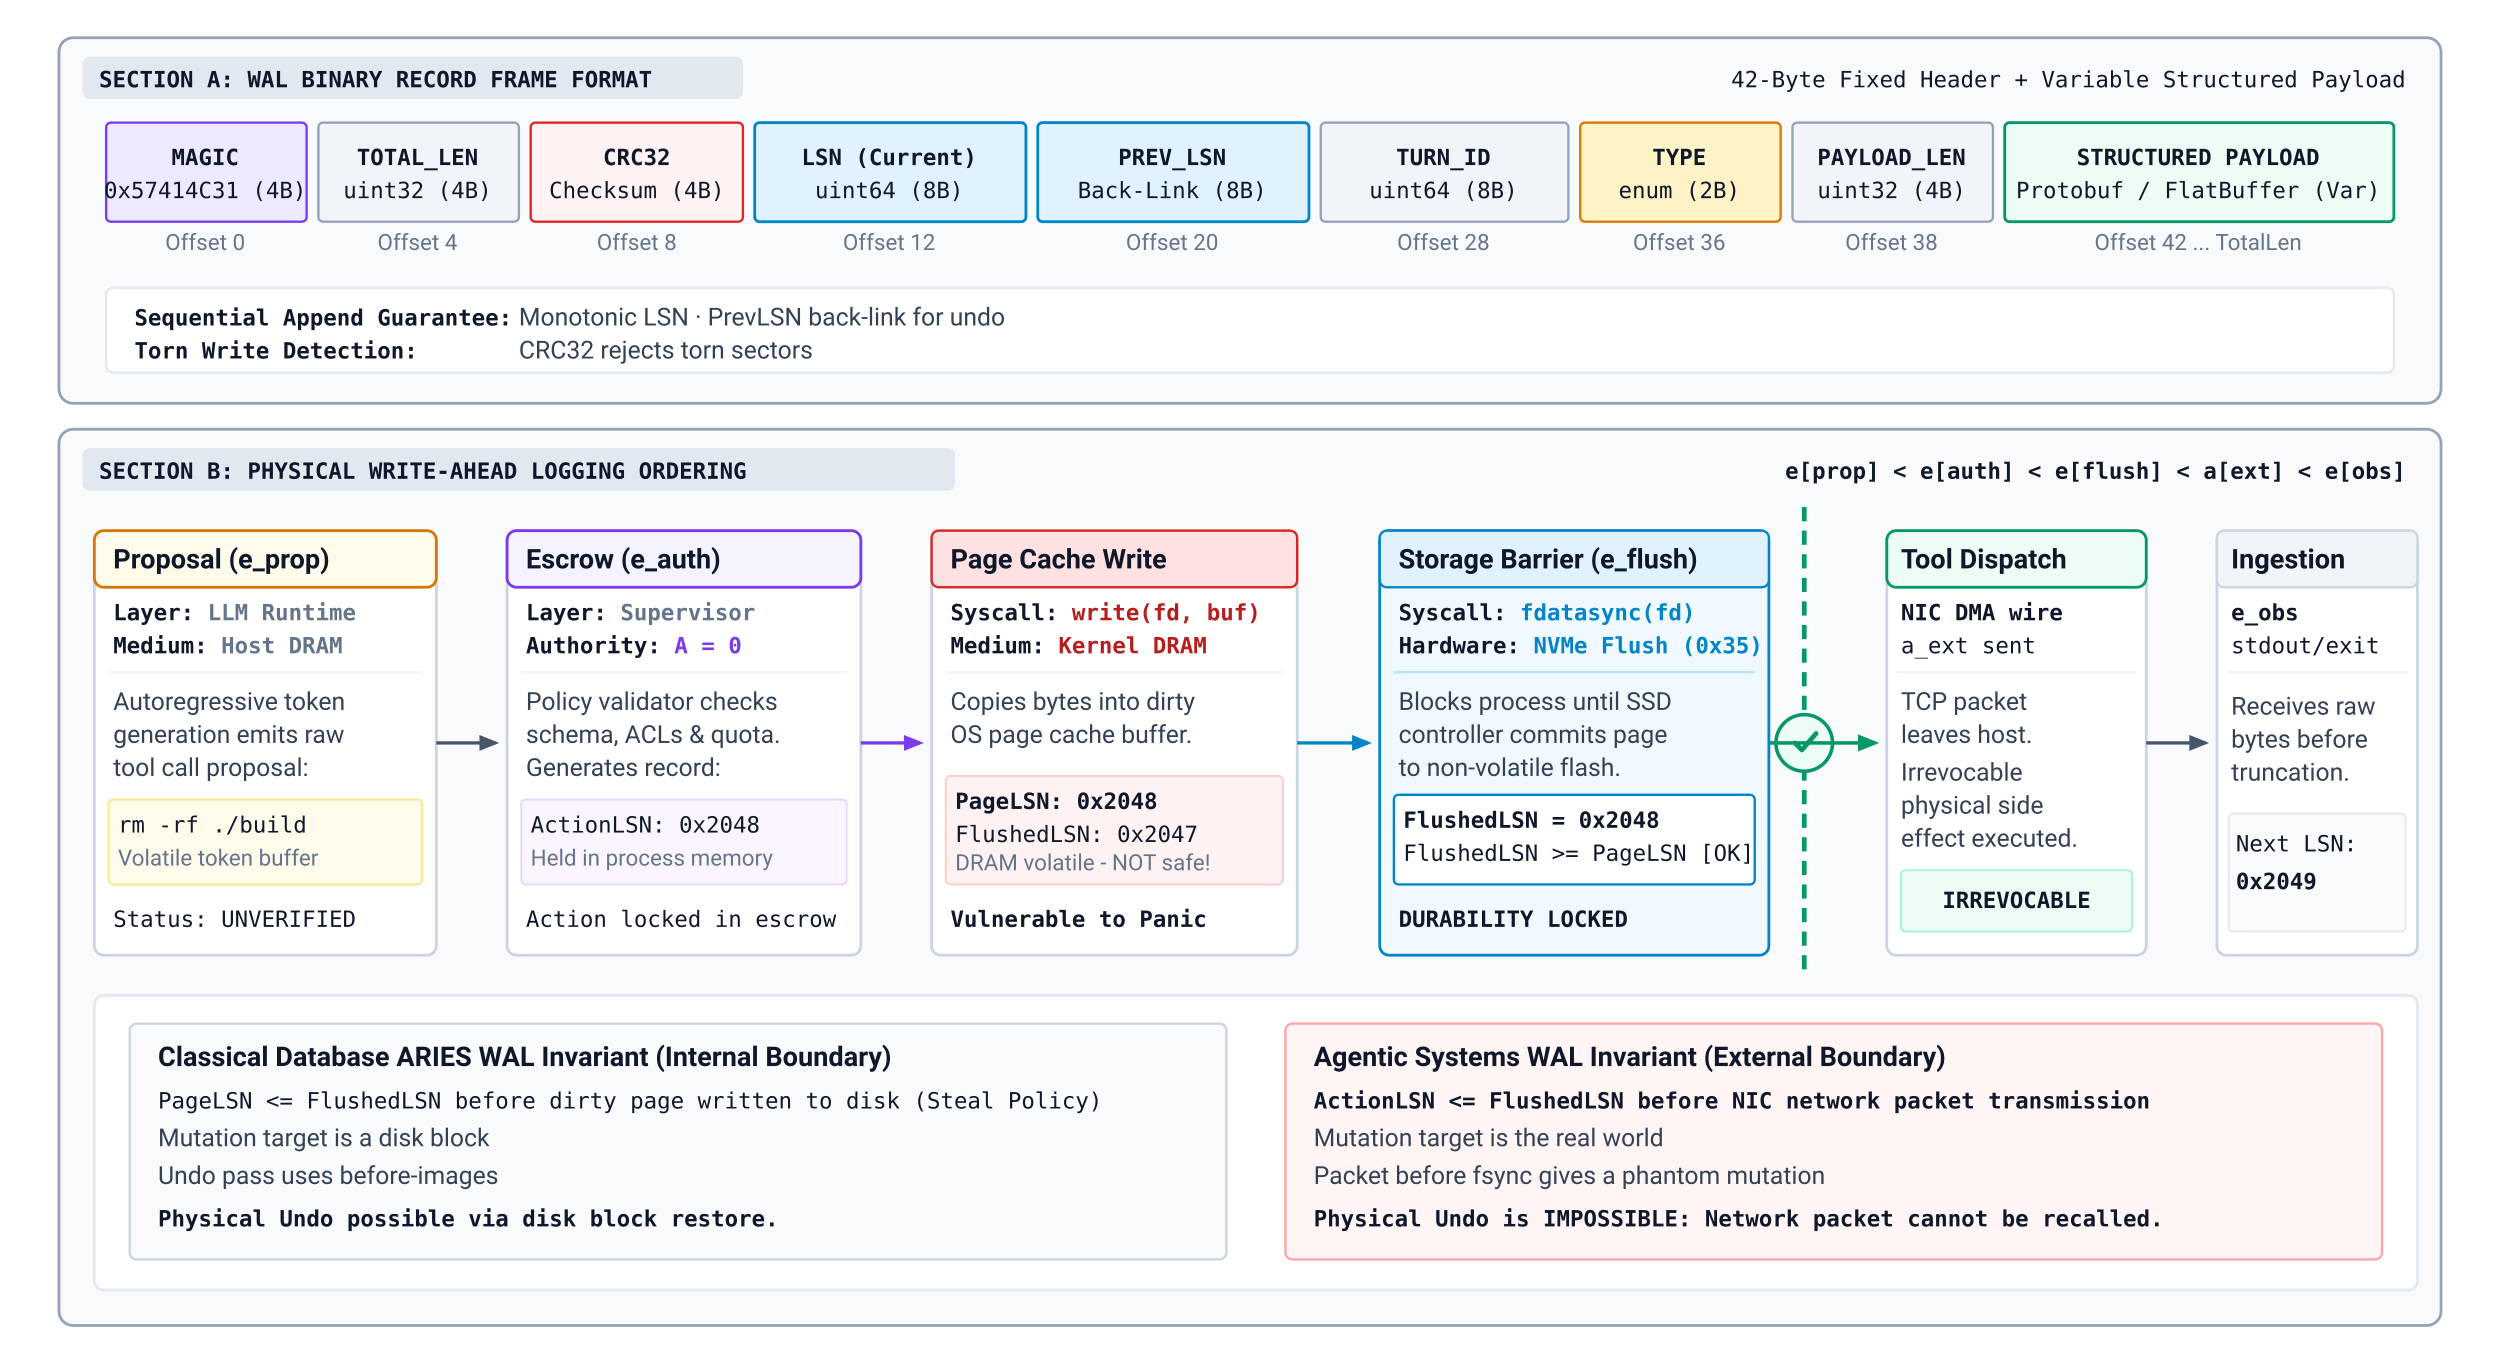
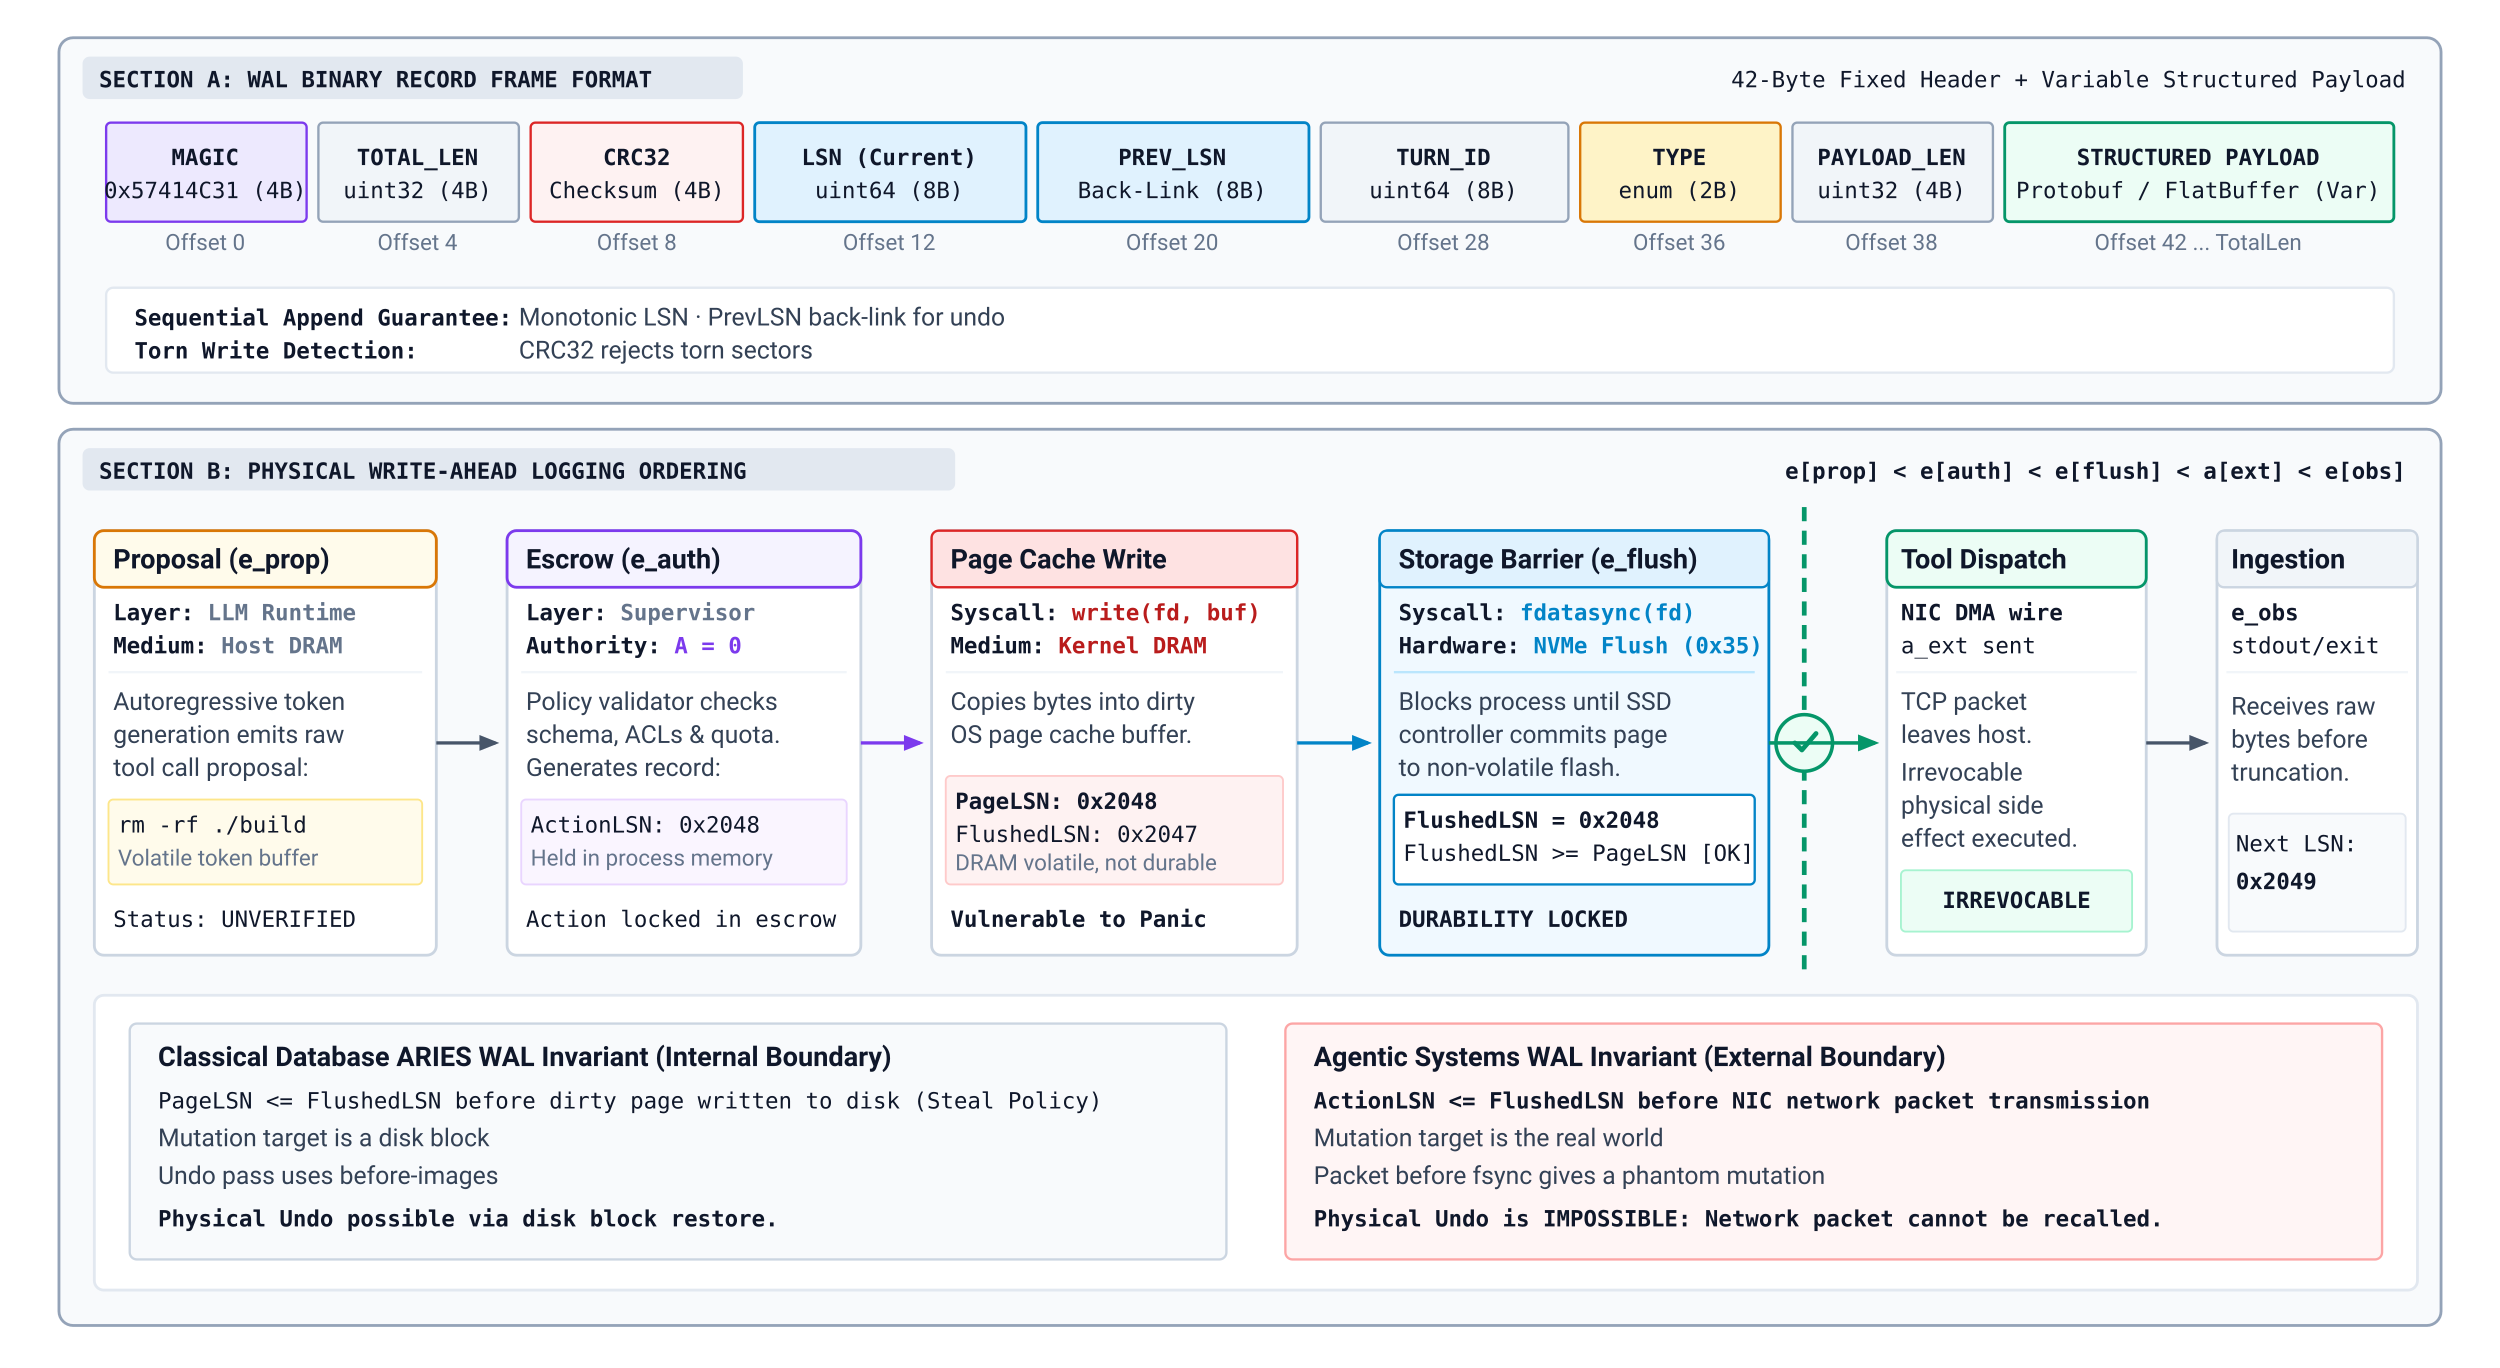
<svg xmlns="http://www.w3.org/2000/svg" viewBox="0 0 1060 580" width="100%" height="100%" font-family="Helvetica Neue, Helvetica, Arial, sans-serif">
  <rect x="0" y="0" width="1060" height="580" rx="4" fill="#ffffff" />
  <defs>
    <style>
      .bg { fill: #ffffff; }
      .frame-box { fill: #f8fafc; stroke: #94a3b8; stroke-width: 1.2; rx: 6px; }
      .frame-box-dashed { fill: #f8fafc; stroke: #94a3b8; stroke-width: 1.2; stroke-dasharray: 4,4; rx: 6px; }
      .card { fill: #ffffff; stroke: #cbd5e1; stroke-width: 1.2; rx: 4px; }
      .card-blue { fill: #f0f9ff; stroke: #0284c7; stroke-width: 1.2; rx: 4px; }
      .card-amber { fill: #fffbeb; stroke: #d97706; stroke-width: 1.2; rx: 4px; }
      .card-green { fill: #ecfdf5; stroke: #059669; stroke-width: 1.2; rx: 4px; }
      .card-purple { fill: #f5f3ff; stroke: #7c3aed; stroke-width: 1.2; rx: 4px; }
      .card-red { fill: #fef2f2; stroke: #dc2626; stroke-width: 1.2; rx: 4px; }
      .text-title { font-family: -apple-system, BlinkMacSystemFont, "Segoe UI", Roboto, Helvetica, Arial, sans-serif; font-size: 11.5px; font-weight: 700; fill: #0f172a; }
      .text-body { font-family: -apple-system, BlinkMacSystemFont, "Segoe UI", Roboto, Helvetica, Arial, sans-serif; font-size: 10.5px; fill: #334155; }
      .text-muted { font-family: -apple-system, BlinkMacSystemFont, "Segoe UI", Roboto, Helvetica, Arial, sans-serif; font-size: 9.5px; fill: #64748b; }
      .text-mono { font-family: "SF Mono", Monaco, Menlo, Consolas, monospace; font-size: 9.5px; fill: #0f172a; }
      .text-mono-bold { font-family: "SF Mono", Monaco, Menlo, Consolas, monospace; font-size: 9.5px; font-weight: 700; fill: #0f172a; }
      .arrow { stroke: #475569; stroke-width: 1.4; fill: none; marker-end: url(#arr-slate); }
      .arrow-blue { stroke: #0284c7; stroke-width: 1.4; fill: none; marker-end: url(#arr-blue); }
      .arrow-green { stroke: #059669; stroke-width: 1.5; fill: none; marker-end: url(#arr-green); }
      .arrow-red-dash { stroke: #dc2626; stroke-width: 1.4; fill: none; stroke-dasharray: 4,3; marker-end: url(#arr-red); }
      .arrow-purple { stroke: #7c3aed; stroke-width: 1.4; fill: none; marker-end: url(#arr-purple); }
    </style>
    <marker id="arr-slate" viewBox="0 0 10 10" refX="8" refY="5" markerWidth="6" markerHeight="6" orient="auto-start-reverse">
      <path d="M 0 1 L 10 5 L 0 9 z" fill="#475569" />
    </marker>
    <marker id="arr-blue" viewBox="0 0 10 10" refX="8" refY="5" markerWidth="6" markerHeight="6" orient="auto-start-reverse">
      <path d="M 0 1 L 10 5 L 0 9 z" fill="#0284c7" />
    </marker>
    <marker id="arr-green" viewBox="0 0 10 10" refX="8" refY="5" markerWidth="6" markerHeight="6" orient="auto-start-reverse">
      <path d="M 0 1 L 10 5 L 0 9 z" fill="#059669" />
    </marker>
    <marker id="arr-red" viewBox="0 0 10 10" refX="8" refY="5" markerWidth="6" markerHeight="6" orient="auto-start-reverse">
      <path d="M 0 1 L 10 5 L 0 9 z" fill="#dc2626" />
    </marker>
    <marker id="arr-purple" viewBox="0 0 10 10" refX="8" refY="5" markerWidth="6" markerHeight="6" orient="auto-start-reverse">
      <path d="M 0 1 L 10 5 L 0 9 z" fill="#7c3aed" />
    </marker>
  </defs>
  <rect width="1060" height="580" class="bg" />
  <rect x="25" y="16" width="1010" height="155" class="frame-box" />
  <rect x="35" y="24" width="280" height="18" rx="3" fill="#e2e8f0" />
  <text x="42" y="37" class="text-mono-bold" fill="#334155">SECTION A: WAL BINARY RECORD FRAME FORMAT</text>
  <text x="1020" y="37" class="text-mono" font-size="9.5" fill="#64748b" text-anchor="end">42-Byte Fixed Header + Variable Structured Payload</text>
  <g transform="translate(45, 52)">
    <g transform="translate(0, 0)">
      <rect x="0" y="0" width="85" height="42" rx="2" fill="#ede9fe" stroke="#7c3aed" stroke-width="1" />
      <text x="42" y="18" class="text-mono-bold" fill="#6d28d9" text-anchor="middle">MAGIC</text>
      <text x="42" y="32" class="text-mono" font-size="8.5" fill="#4c1d95" text-anchor="middle">0x57414C31 (4B)</text>
      <text x="42" y="54" class="text-muted" font-size="8" text-anchor="middle">Offset 0</text>
    </g>
    <g transform="translate(90, 0)">
      <rect x="0" y="0" width="85" height="42" rx="2" fill="#f1f5f9" stroke="#94a3b8" stroke-width="1" />
      <text x="42" y="18" class="text-mono-bold" fill="#334155" text-anchor="middle">TOTAL_LEN</text>
      <text x="42" y="32" class="text-mono" font-size="8.5" fill="#475569" text-anchor="middle">uint32 (4B)</text>
      <text x="42" y="54" class="text-muted" font-size="8" text-anchor="middle">Offset 4</text>
    </g>
    <g transform="translate(180, 0)">
      <rect x="0" y="0" width="90" height="42" rx="2" fill="#fef2f2" stroke="#dc2626" stroke-width="1" />
      <text x="45" y="18" class="text-mono-bold" fill="#b91c1c" text-anchor="middle">CRC32</text>
      <text x="45" y="32" class="text-mono" font-size="8.5" fill="#991b1b" text-anchor="middle">Checksum (4B)</text>
      <text x="45" y="54" class="text-muted" font-size="8" text-anchor="middle">Offset 8</text>
    </g>
    <g transform="translate(275, 0)">
      <rect x="0" y="0" width="115" height="42" rx="2" fill="#e0f2fe" stroke="#0284c7" stroke-width="1.2" />
      <text x="57" y="18" class="text-mono-bold" fill="#0369a1" text-anchor="middle">LSN (Current)</text>
      <text x="57" y="32" class="text-mono" font-size="8.5" fill="#0284c7" text-anchor="middle">uint64 (8B)</text>
      <text x="57" y="54" class="text-muted" font-size="8" text-anchor="middle">Offset 12</text>
    </g>
    <g transform="translate(395, 0)">
      <rect x="0" y="0" width="115" height="42" rx="2" fill="#e0f2fe" stroke="#0284c7" stroke-width="1.2" />
      <text x="57" y="18" class="text-mono-bold" fill="#0369a1" text-anchor="middle">PREV_LSN</text>
      <text x="57" y="32" class="text-mono" font-size="8.5" fill="#0284c7" text-anchor="middle">Back-Link (8B)</text>
      <text x="57" y="54" class="text-muted" font-size="8" text-anchor="middle">Offset 20</text>
    </g>
    <g transform="translate(515, 0)">
      <rect x="0" y="0" width="105" height="42" rx="2" fill="#f1f5f9" stroke="#94a3b8" stroke-width="1" />
      <text x="52" y="18" class="text-mono-bold" fill="#334155" text-anchor="middle">TURN_ID</text>
      <text x="52" y="32" class="text-mono" font-size="8.5" fill="#475569" text-anchor="middle">uint64 (8B)</text>
      <text x="52" y="54" class="text-muted" font-size="8" text-anchor="middle">Offset 28</text>
    </g>
    <g transform="translate(625, 0)">
      <rect x="0" y="0" width="85" height="42" rx="2" fill="#fef3c7" stroke="#d97706" stroke-width="1" />
      <text x="42" y="18" class="text-mono-bold" fill="#b45309" text-anchor="middle">TYPE</text>
      <text x="42" y="32" class="text-mono" font-size="8.5" fill="#92400e" text-anchor="middle">enum (2B)</text>
      <text x="42" y="54" class="text-muted" font-size="8" text-anchor="middle">Offset 36</text>
    </g>
    <g transform="translate(715, 0)">
      <rect x="0" y="0" width="85" height="42" rx="2" fill="#f1f5f9" stroke="#94a3b8" stroke-width="1" />
      <text x="42" y="18" class="text-mono-bold" fill="#334155" text-anchor="middle">PAYLOAD_LEN</text>
      <text x="42" y="32" class="text-mono" font-size="8.5" fill="#475569" text-anchor="middle">uint32 (4B)</text>
      <text x="42" y="54" class="text-muted" font-size="8" text-anchor="middle">Offset 38</text>
    </g>
    <g transform="translate(805, 0)">
      <rect x="0" y="0" width="165" height="42" rx="2" fill="#ecfdf5" stroke="#059669" stroke-width="1.2" />
      <text x="82" y="18" class="text-mono-bold" fill="#047857" text-anchor="middle">STRUCTURED PAYLOAD</text>
      <text x="82" y="32" class="text-mono" font-size="8.5" fill="#065f46" text-anchor="middle">Protobuf / FlatBuffer (Var)</text>
      <text x="82" y="54" class="text-muted" font-size="8" text-anchor="middle">Offset 42 ... TotalLen</text>
    </g>
  </g>
  <g transform="translate(45, 122)">
    <rect x="0" y="0" width="970" height="36" rx="3" fill="#ffffff" stroke="#e2e8f0" stroke-width="1" />
    <text x="12" y="16" class="text-mono-bold" font-size="9" fill="#0284c7">Sequential Append Guarantee:</text>
    <text x="175" y="16" class="text-body" font-size="9.5">Monotonic LSN · PrevLSN back-link for undo</text>
    <text x="12" y="30" class="text-mono-bold" font-size="9" fill="#b91c1c">Torn Write Detection:</text>
    <text x="175" y="30" class="text-body" font-size="9.5">CRC32 rejects torn sectors</text>
  </g>
  <rect x="25" y="182" width="1010" height="380" class="frame-box" />
  <rect x="35" y="190" width="370" height="18" rx="3" fill="#e2e8f0" />
  <text x="42" y="203" class="text-mono-bold" fill="#334155">SECTION B: PHYSICAL WRITE-AHEAD LOGGING ORDERING</text>
  <text x="1020" y="203" class="text-mono-bold" font-size="9.5" fill="#0369a1" text-anchor="end">e[prop] &lt; e[auth] &lt; e[flush] &lt; a[ext] &lt; e[obs]</text>
  <g transform="translate(40, 225)">
    <rect x="0" y="0" width="145" height="180" class="card" />
    <rect x="0" y="0" width="145" height="24" rx="3" class="card-amber" />
    <text x="8" y="16" class="text-title" fill="#b45309">Proposal (e_prop)</text>
    <text x="8" y="38" class="text-mono-bold">Layer: <tspan fill="#64748b">LLM Runtime</tspan>
    </text>
    <text x="8" y="52" class="text-mono-bold">Medium: <tspan fill="#64748b">Host DRAM</tspan>
    </text>
    <line x1="6" y1="60" x2="139" y2="60" stroke="#f1f5f9" stroke-width="1" />
    <text x="8" y="76" class="text-body">Autoregressive token</text>
    <text x="8" y="90" class="text-body">generation emits raw</text>
    <text x="8" y="104" class="text-body">tool call proposal:</text>
    <rect x="6" y="114" width="133" height="36" rx="2" fill="#fffbeb" stroke="#fde68a" stroke-width="0.8" />
    <text x="10" y="128" class="text-mono" font-size="8.5" fill="#b45309">rm -rf ./build</text>
    <text x="10" y="142" class="text-muted" font-size="8">Volatile token buffer</text>
    <text x="8" y="168" class="text-mono" font-size="8.5" fill="#64748b">Status: UNVERIFIED</text>
  </g>
  <path d="M 185 315 L 210 315" class="arrow" />
  <g transform="translate(215, 225)">
    <rect x="0" y="0" width="150" height="180" class="card" />
    <rect x="0" y="0" width="150" height="24" rx="3" class="card-purple" />
    <text x="8" y="16" class="text-title" fill="#6d28d9">Escrow (e_auth)</text>
    <text x="8" y="38" class="text-mono-bold">Layer: <tspan fill="#64748b">Supervisor</tspan>
    </text>
    <text x="8" y="52" class="text-mono-bold">Authority: <tspan fill="#7c3aed">A = 0</tspan>
    </text>
    <line x1="6" y1="60" x2="144" y2="60" stroke="#f1f5f9" stroke-width="1" />
    <text x="8" y="76" class="text-body">Policy validator checks</text>
    <text x="8" y="90" class="text-body">schema, ACLs &amp; quota.</text>
    <text x="8" y="104" class="text-body">Generates record:</text>
    <rect x="6" y="114" width="138" height="36" rx="2" fill="#faf5ff" stroke="#e9d5ff" stroke-width="0.8" />
    <text x="10" y="128" class="text-mono" font-size="8.5" fill="#6d28d9">ActionLSN: 0x2048</text>
    <text x="10" y="142" class="text-muted" font-size="8">Held in process memory</text>
    <text x="8" y="168" class="text-mono" font-size="8.5" fill="#7c3aed">Action locked in escrow</text>
  </g>
  <path d="M 365 315 L 390 315" class="arrow-purple" />
  <g transform="translate(395, 225)">
    <rect x="0" y="0" width="155" height="180" class="card" />
    <rect x="0" y="0" width="155" height="24" rx="3" fill="#fee2e2" stroke="#dc2626" stroke-width="1" />
    <text x="8" y="16" class="text-title" fill="#b91c1c">Page Cache Write</text>
    <text x="8" y="38" class="text-mono-bold">Syscall: <tspan fill="#b91c1c">write(fd, buf)</tspan>
    </text>
    <text x="8" y="52" class="text-mono-bold">Medium: <tspan fill="#b91c1c">Kernel DRAM</tspan>
    </text>
    <line x1="6" y1="60" x2="149" y2="60" stroke="#f1f5f9" stroke-width="1" />
    <text x="8" y="76" class="text-body">Copies bytes into dirty</text>
    <text x="8" y="90" class="text-body">OS page cache buffer.</text>
    <rect x="6" y="104" width="143" height="46" rx="2" fill="#fef2f2" stroke="#fecaca" stroke-width="0.8" />
    <text x="10" y="118" class="text-mono-bold" font-size="8.5" fill="#dc2626">PageLSN: 0x2048</text>
    <text x="10" y="132" class="text-mono" font-size="8" fill="#991b1b">FlushedLSN: 0x2047</text>
-     <text x="10" y="144" class="text-muted" font-size="7.5">DRAM volatile - NOT safe!</text>
+     <text x="10" y="144" class="text-muted" font-size="7.5">DRAM volatile, not durable</text>
    <text x="8" y="168" class="text-mono-bold" font-size="8.5" fill="#dc2626">Vulnerable to Panic</text>
  </g>
  <path d="M 550 315 L 580 315" class="arrow-blue" />
  <g transform="translate(585, 225)">
    <rect x="0" y="0" width="165" height="180" class="card-blue" />
    <rect x="0" y="0" width="165" height="24" rx="3" fill="#e0f2fe" stroke="#0284c7" stroke-width="1" />
    <text x="8" y="16" class="text-title" fill="#0369a1">Storage Barrier (e_flush)</text>
    <text x="8" y="38" class="text-mono-bold">Syscall: <tspan fill="#0284c7">fdatasync(fd)</tspan>
    </text>
    <text x="8" y="52" class="text-mono-bold">Hardware: <tspan fill="#0284c7">NVMe Flush (0x35)</tspan>
    </text>
    <line x1="6" y1="60" x2="159" y2="60" stroke="#bae6fd" stroke-width="1" />
    <text x="8" y="76" class="text-body">Blocks process until SSD</text>
    <text x="8" y="90" class="text-body">controller commits page</text>
    <text x="8" y="104" class="text-body">to non-volatile flash.</text>
    <rect x="6" y="112" width="153" height="38" rx="2" fill="#ffffff" stroke="#0284c7" stroke-width="1" />
    <text x="10" y="126" class="text-mono-bold" font-size="8.5" fill="#0369a1">FlushedLSN = 0x2048</text>
    <text x="10" y="140" class="text-mono" font-size="8" fill="#059669">FlushedLSN &gt;= PageLSN [OK]</text>
    <text x="8" y="168" class="text-mono-bold" font-size="8.5" fill="#0284c7">DURABILITY LOCKED</text>
  </g>
  <line x1="765" y1="215" x2="765" y2="415" stroke="#059669" stroke-width="2" stroke-dasharray="6,4" />
  <g transform="translate(755, 305)">
    <circle cx="10" cy="10" r="12" fill="#ecfdf5" stroke="#059669" stroke-width="1.5" />
    <path d="M 6 10 L 9 13 L 15 6" stroke="#059669" stroke-width="2" fill="none" stroke-linecap="round" stroke-linejoin="round" />
  </g>
  <path d="M 750 315 L 795 315" class="arrow-green" />
  <g transform="translate(800, 225)">
    <rect x="0" y="0" width="110" height="180" class="card" />
    <rect x="0" y="0" width="110" height="24" rx="3" class="card-green" />
    <text x="6" y="16" class="text-title" font-size="11" fill="#047857">Tool Dispatch</text>
    <text x="6" y="38" class="text-mono-bold" font-size="9">NIC DMA wire</text>
    <text x="6" y="52" class="text-mono" font-size="8.5" fill="#059669">a_ext sent</text>
    <line x1="4" y1="60" x2="106" y2="60" stroke="#f1f5f9" stroke-width="1" />
    <text x="6" y="76" class="text-body" font-size="9.5">TCP packet</text>
    <text x="6" y="90" class="text-body" font-size="9.5">leaves host.</text>
    <text x="6" y="106" class="text-body" font-size="9.5">Irrevocable</text>
    <text x="6" y="120" class="text-body" font-size="9.5">physical side</text>
    <text x="6" y="134" class="text-body" font-size="9.5">effect executed.</text>
    <rect x="6" y="144" width="98" height="26" rx="2" fill="#ecfdf5" stroke="#a7f3d0" stroke-width="0.8" />
    <text x="55" y="160" class="text-mono-bold" font-size="8" fill="#047857" text-anchor="middle">IRREVOCABLE</text>
  </g>
  <path d="M 910 315 L 935 315" class="arrow" />
  <g transform="translate(940, 225)">
    <rect x="0" y="0" width="85" height="180" class="card" />
    <rect x="0" y="0" width="85" height="24" rx="3" fill="#f1f5f9" stroke="#cbd5e1" stroke-width="1" />
    <text x="6" y="16" class="text-title" font-size="10.5" fill="#334155">Ingestion</text>
    <text x="6" y="38" class="text-mono-bold" font-size="9">e_obs</text>
    <text x="6" y="52" class="text-mono" font-size="8" fill="#64748b">stdout/exit</text>
    <line x1="4" y1="60" x2="81" y2="60" stroke="#f1f5f9" stroke-width="1" />
    <text x="6" y="78" class="text-body" font-size="9">Receives raw</text>
    <text x="6" y="92" class="text-body" font-size="9">bytes before</text>
    <text x="6" y="106" class="text-body" font-size="9">truncation.</text>
    <rect x="5" y="120" width="75" height="50" rx="2" fill="#f8fafc" stroke="#e2e8f0" stroke-width="0.8" />
    <text x="8" y="136" class="text-mono" font-size="8" fill="#475569">Next LSN:</text>
    <text x="8" y="152" class="text-mono-bold" font-size="8.5" fill="#0284c7">0x2049</text>
  </g>
  <g transform="translate(40, 422)">
    <rect x="0" y="0" width="985" height="125" rx="4" fill="#ffffff" stroke="#e2e8f0" stroke-width="1.2" />
    <g transform="translate(15, 12)">
      <rect x="0" y="0" width="465" height="100" rx="3" fill="#f8fafc" stroke="#cbd5e1" stroke-width="1" />
      <text x="12" y="18" class="text-title" fill="#334155">Classical Database ARIES WAL Invariant (Internal Boundary)</text>
      <text x="12" y="36" class="text-mono" font-size="9" fill="#0284c7">PageLSN &lt;= FlushedLSN before dirty page written to disk (Steal Policy)</text>
      <text x="12" y="52" class="text-body" font-size="9.5">Mutation target is a disk block</text>
      <text x="12" y="68" class="text-body" font-size="9.5">Undo pass uses before-images</text>
      <text x="12" y="86" class="text-mono-bold" font-size="9" fill="#059669">Physical Undo possible via disk block restore.</text>
    </g>
    <g transform="translate(505, 12)">
      <rect x="0" y="0" width="465" height="100" rx="3" fill="#fff5f5" stroke="#fca5a5" stroke-width="1" />
      <text x="12" y="18" class="text-title" fill="#b91c1c">Agentic Systems WAL Invariant (External Boundary)</text>
      <text x="12" y="36" class="text-mono-bold" font-size="9" fill="#dc2626">ActionLSN &lt;= FlushedLSN before NIC network packet transmission</text>
      <text x="12" y="52" class="text-body" font-size="9.5">Mutation target is the real world</text>
      <text x="12" y="68" class="text-body" font-size="9.5">Packet before fsync gives a phantom mutation</text>
      <text x="12" y="86" class="text-mono-bold" font-size="9" fill="#b91c1c">Physical Undo is IMPOSSIBLE: Network packet cannot be recalled.</text>
    </g>
  </g>
</svg>
